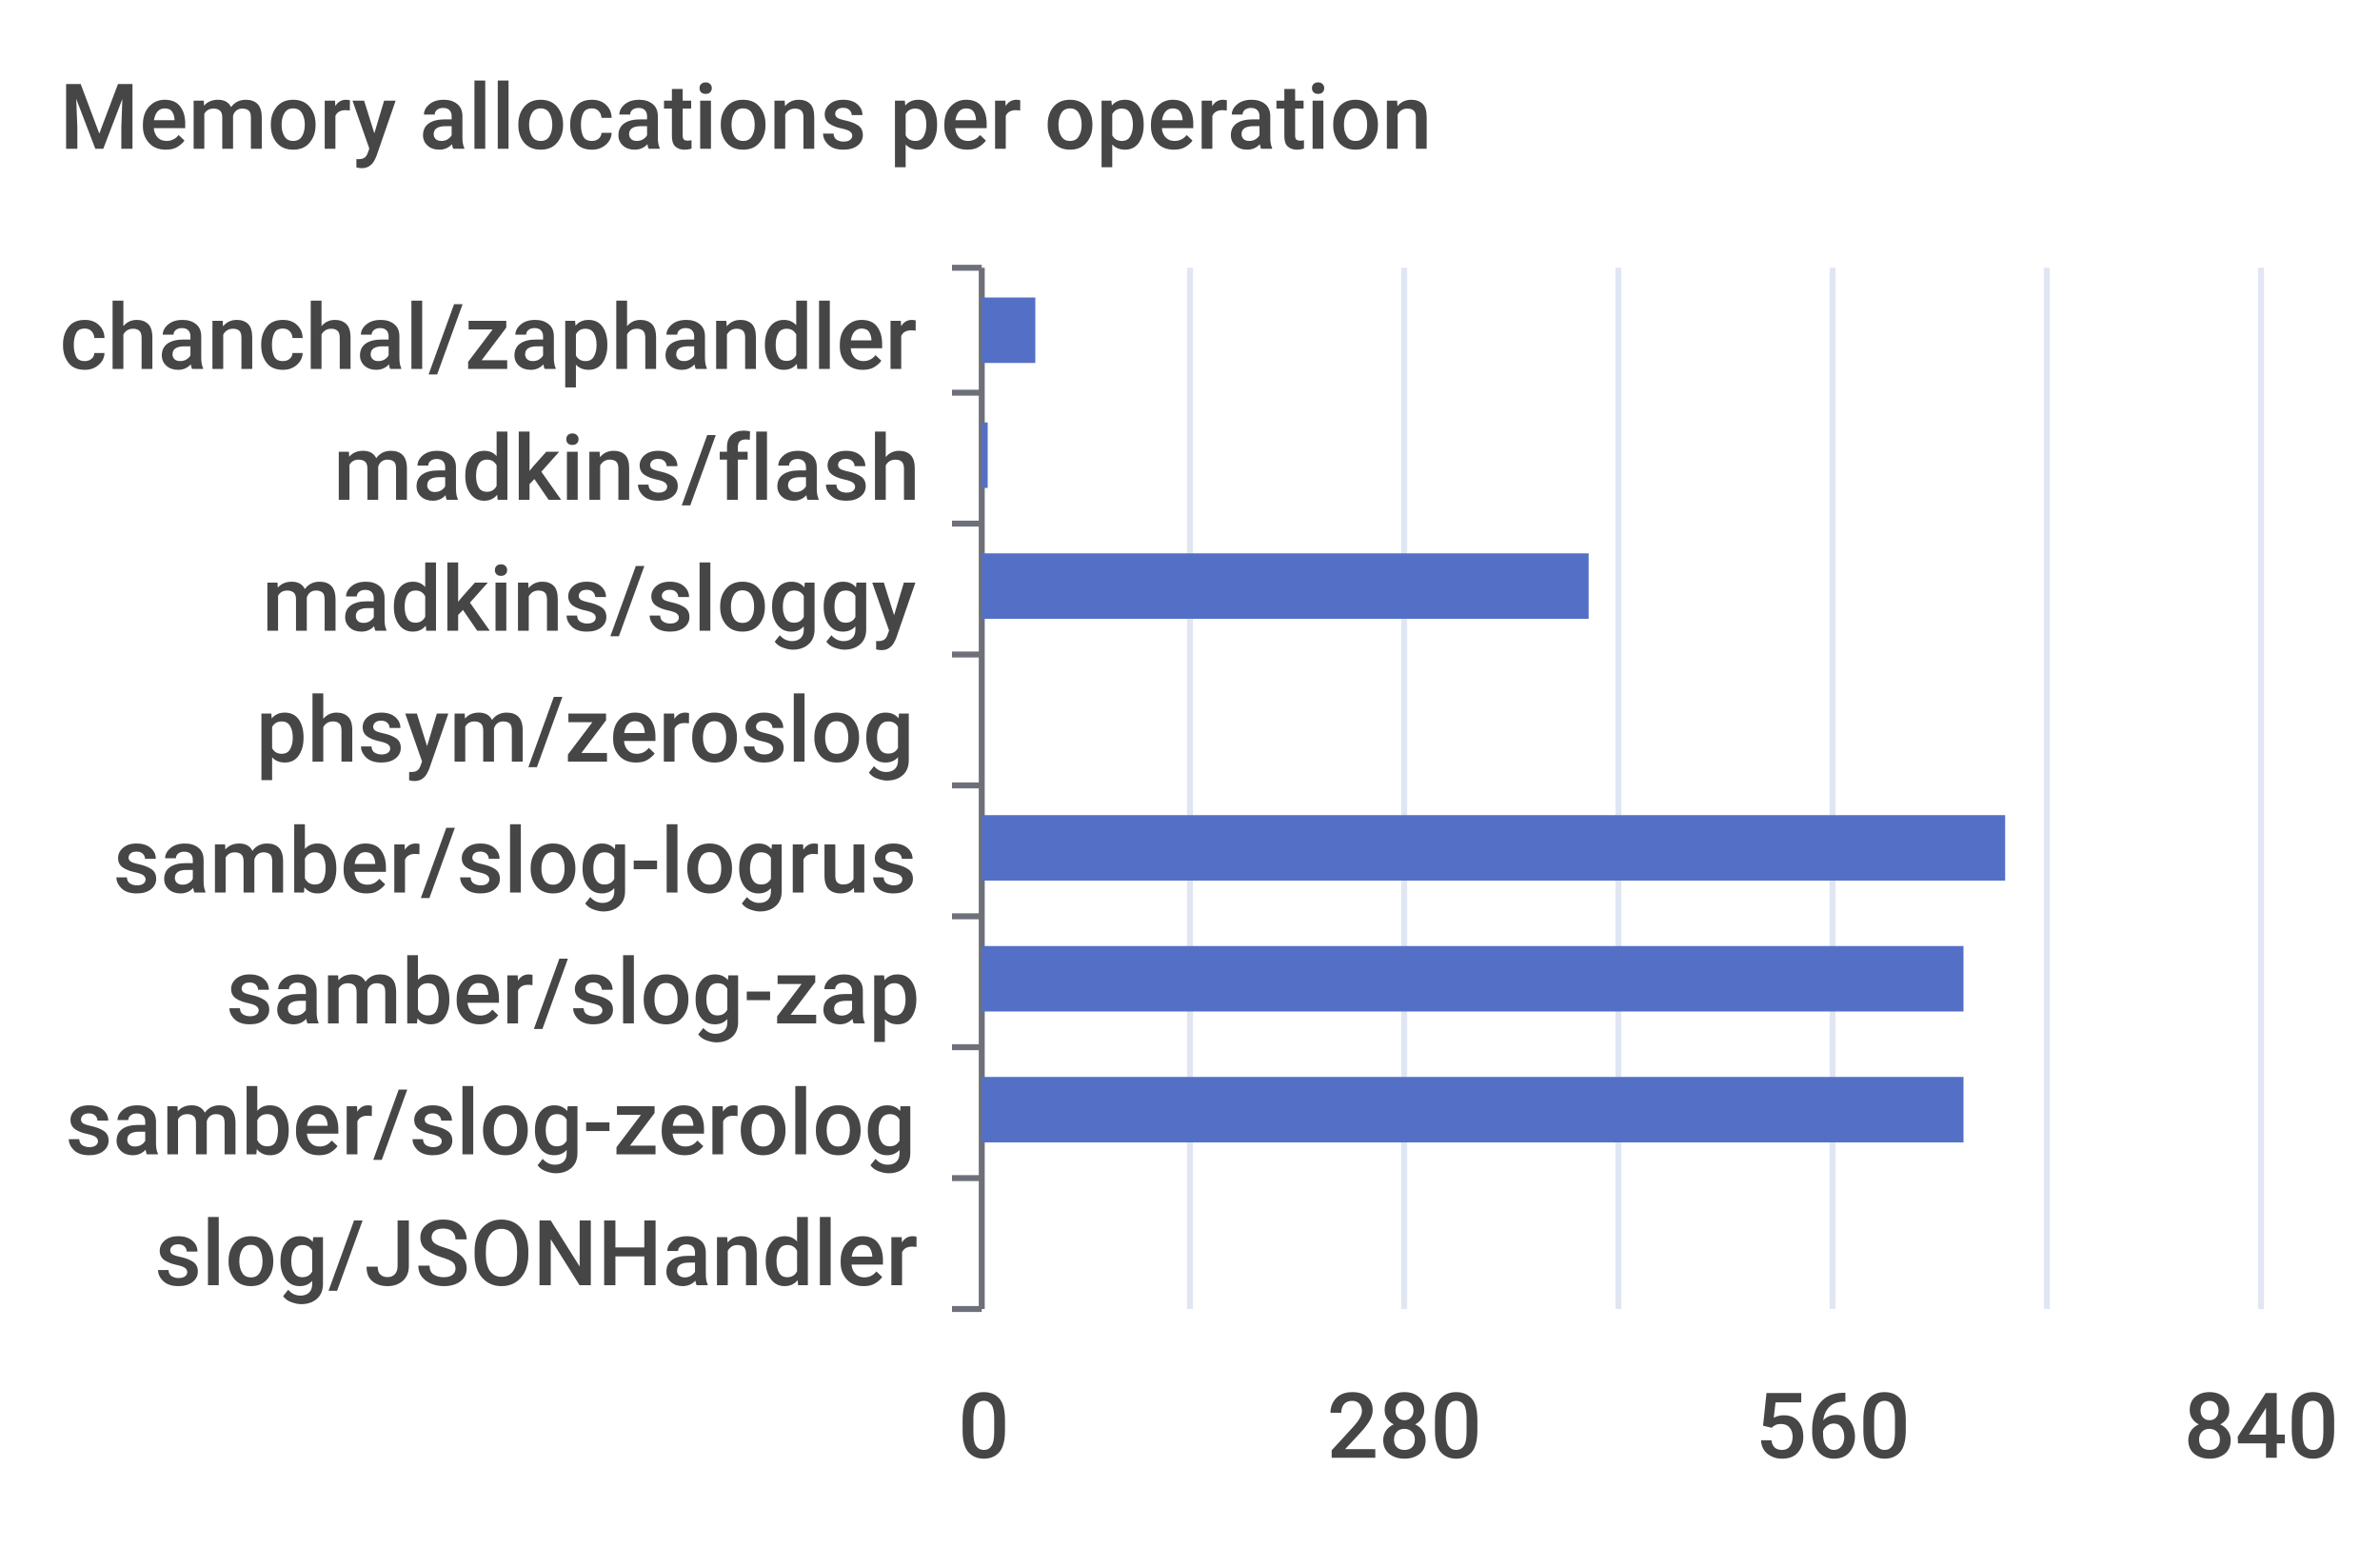
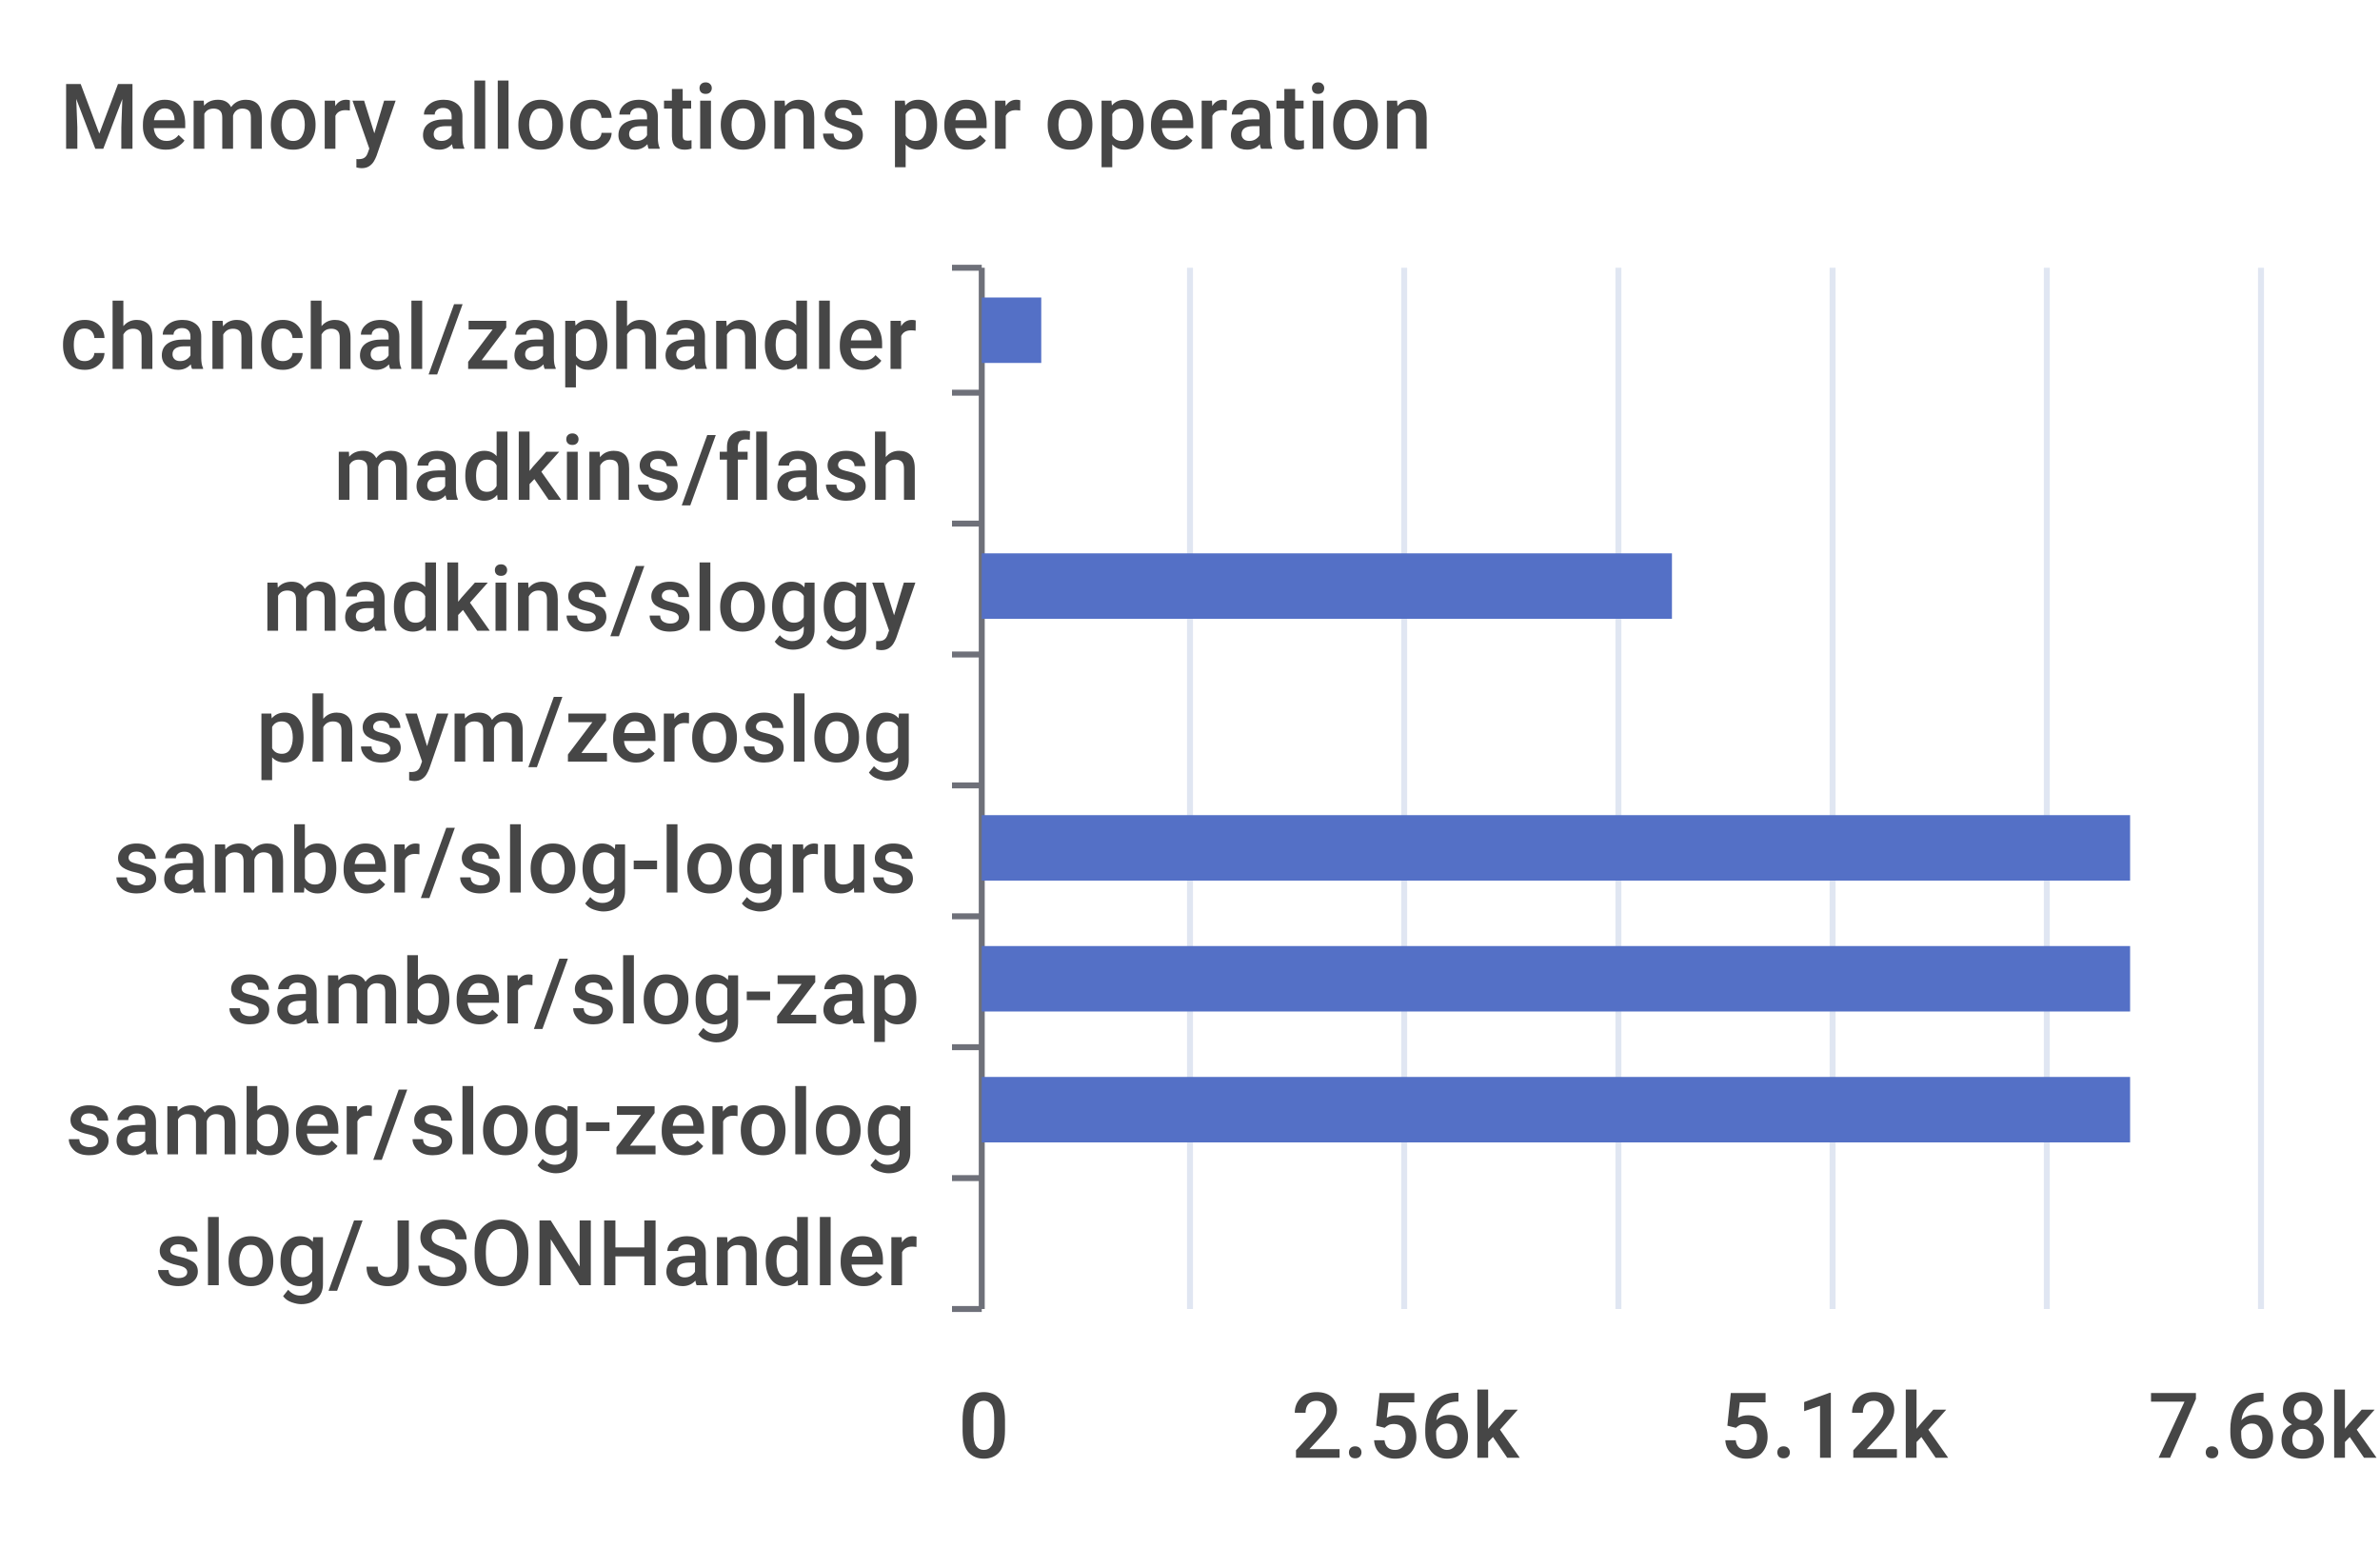
<svg xmlns="http://www.w3.org/2000/svg" width="400" height="260">\n<path d="M 0 0 L 400 0 L 400 260 L 0 260 L 0 0" style="stroke-width:0;stroke:none;fill:rgba(255,255,255,1.0)" />
  <text x="10" y="25" style="stroke-width:0;stroke:none;fill:rgba(70,70,70,1.0);font-size:15.3px;font-family:'Roboto Medium',sans-serif">Memory allocations per operation</text>
  <path d="M 160 45 L 165 45" style="stroke-width:1;stroke:rgba(110,112,121,1.0);fill:none" />
  <path d="M 160 66 L 165 66" style="stroke-width:1;stroke:rgba(110,112,121,1.0);fill:none" />
  <path d="M 160 88 L 165 88" style="stroke-width:1;stroke:rgba(110,112,121,1.0);fill:none" />
  <path d="M 160 110 L 165 110" style="stroke-width:1;stroke:rgba(110,112,121,1.0);fill:none" />
  <path d="M 160 132 L 165 132" style="stroke-width:1;stroke:rgba(110,112,121,1.0);fill:none" />
  <path d="M 160 154 L 165 154" style="stroke-width:1;stroke:rgba(110,112,121,1.0);fill:none" />
  <path d="M 160 176 L 165 176" style="stroke-width:1;stroke:rgba(110,112,121,1.0);fill:none" />
  <path d="M 160 198 L 165 198" style="stroke-width:1;stroke:rgba(110,112,121,1.0);fill:none" />
  <path d="M 160 220 L 165 220" style="stroke-width:1;stroke:rgba(110,112,121,1.0);fill:none" />
  <path d="M 165 45 L 165 220" style="stroke-width:1;stroke:rgba(110,112,121,1.0);fill:none" />
  <text x="10" y="62" style="stroke-width:0;stroke:none;fill:rgba(70,70,70,1.0);font-size:15.3px;font-family:'Roboto Medium',sans-serif">chanchal/zaphandler</text>
  <text x="56" y="84" style="stroke-width:0;stroke:none;fill:rgba(70,70,70,1.0);font-size:15.3px;font-family:'Roboto Medium',sans-serif">madkins/flash</text>
  <text x="44" y="106" style="stroke-width:0;stroke:none;fill:rgba(70,70,70,1.0);font-size:15.3px;font-family:'Roboto Medium',sans-serif">madkins/sloggy</text>
  <text x="43" y="128" style="stroke-width:0;stroke:none;fill:rgba(70,70,70,1.0);font-size:15.3px;font-family:'Roboto Medium',sans-serif">phsym/zeroslog</text>
  <text x="19" y="150" style="stroke-width:0;stroke:none;fill:rgba(70,70,70,1.0);font-size:15.3px;font-family:'Roboto Medium',sans-serif">samber/slog-logrus</text>
  <text x="38" y="172" style="stroke-width:0;stroke:none;fill:rgba(70,70,70,1.0);font-size:15.3px;font-family:'Roboto Medium',sans-serif">samber/slog-zap</text>
  <text x="11" y="194" style="stroke-width:0;stroke:none;fill:rgba(70,70,70,1.0);font-size:15.3px;font-family:'Roboto Medium',sans-serif">samber/slog-zerolog</text>
  <text x="26" y="216" style="stroke-width:0;stroke:none;fill:rgba(70,70,70,1.0);font-size:15.3px;font-family:'Roboto Medium',sans-serif">slog/JSONHandler</text>
  <text x="161" y="245" style="stroke-width:0;stroke:none;fill:rgba(70,70,70,1.0);font-size:15.3px;font-family:'Roboto Medium',sans-serif">0</text>
-   <text x="223" y="245" style="stroke-width:0;stroke:none;fill:rgba(70,70,70,1.0);font-size:15.3px;font-family:'Roboto Medium',sans-serif">280</text>
-   <text x="295" y="245" style="stroke-width:0;stroke:none;fill:rgba(70,70,70,1.0);font-size:15.3px;font-family:'Roboto Medium',sans-serif">560</text>
-   <text x="367" y="245" style="stroke-width:0;stroke:none;fill:rgba(70,70,70,1.0);font-size:15.3px;font-family:'Roboto Medium',sans-serif">840</text>
+   <text x="217" y="245" style="stroke-width:0;stroke:none;fill:rgba(70,70,70,1.0);font-size:15.3px;font-family:'Roboto Medium',sans-serif">2.56k</text>
+   <text x="289" y="245" style="stroke-width:0;stroke:none;fill:rgba(70,70,70,1.0);font-size:15.3px;font-family:'Roboto Medium',sans-serif">5.12k</text>
+   <text x="361" y="245" style="stroke-width:0;stroke:none;fill:rgba(70,70,70,1.0);font-size:15.3px;font-family:'Roboto Medium',sans-serif">7.68k</text>
  <path d="M 200 45 L 200 220" style="stroke-width:1;stroke:rgba(224,230,242,1.0);fill:none" />
  <path d="M 236 45 L 236 220" style="stroke-width:1;stroke:rgba(224,230,242,1.0);fill:none" />
  <path d="M 272 45 L 272 220" style="stroke-width:1;stroke:rgba(224,230,242,1.0);fill:none" />
  <path d="M 308 45 L 308 220" style="stroke-width:1;stroke:rgba(224,230,242,1.0);fill:none" />
  <path d="M 344 45 L 344 220" style="stroke-width:1;stroke:rgba(224,230,242,1.0);fill:none" />
  <path d="M 380 45 L 380 220" style="stroke-width:1;stroke:rgba(224,230,242,1.0);fill:none" />
  <path d="M 165 203 L 165 203 L 165 214 L 165 214 L 165 203" style="stroke-width:0;stroke:none;fill:rgba(84,112,198,1.0)" />
-   <path d="M 165 181 L 330 181 L 330 192 L 165 192 L 165 181" style="stroke-width:0;stroke:none;fill:rgba(84,112,198,1.0)" />
-   <path d="M 165 159 L 330 159 L 330 170 L 165 170 L 165 159" style="stroke-width:0;stroke:none;fill:rgba(84,112,198,1.0)" />
-   <path d="M 165 137 L 337 137 L 337 148 L 165 148 L 165 137" style="stroke-width:0;stroke:none;fill:rgba(84,112,198,1.0)" />
+   <path d="M 165 181 L 358 181 L 358 192 L 165 192 L 165 181" style="stroke-width:0;stroke:none;fill:rgba(84,112,198,1.0)" />
+   <path d="M 165 159 L 358 159 L 358 170 L 165 170 L 165 159" style="stroke-width:0;stroke:none;fill:rgba(84,112,198,1.0)" />
+   <path d="M 165 137 L 358 137 L 358 148 L 165 148 L 165 137" style="stroke-width:0;stroke:none;fill:rgba(84,112,198,1.0)" />
  <path d="M 165 115 L 165 115 L 165 126 L 165 126 L 165 115" style="stroke-width:0;stroke:none;fill:rgba(84,112,198,1.0)" />
-   <path d="M 165 93 L 267 93 L 267 104 L 165 104 L 165 93" style="stroke-width:0;stroke:none;fill:rgba(84,112,198,1.0)" />
-   <path d="M 165 71 L 166 71 L 166 82 L 165 82 L 165 71" style="stroke-width:0;stroke:none;fill:rgba(84,112,198,1.0)" />
-   <path d="M 165 50 L 174 50 L 174 61 L 165 61 L 165 50" style="stroke-width:0;stroke:none;fill:rgba(84,112,198,1.0)" />
+   <path d="M 165 93 L 281 93 L 281 104 L 165 104 L 165 93" style="stroke-width:0;stroke:none;fill:rgba(84,112,198,1.0)" />
+   <path d="M 165 71 L 165 71 L 165 82 L 165 82 L 165 71" style="stroke-width:0;stroke:none;fill:rgba(84,112,198,1.0)" />
+   <path d="M 165 50 L 175 50 L 175 61 L 165 61 L 165 50" style="stroke-width:0;stroke:none;fill:rgba(84,112,198,1.0)" />
</svg>
